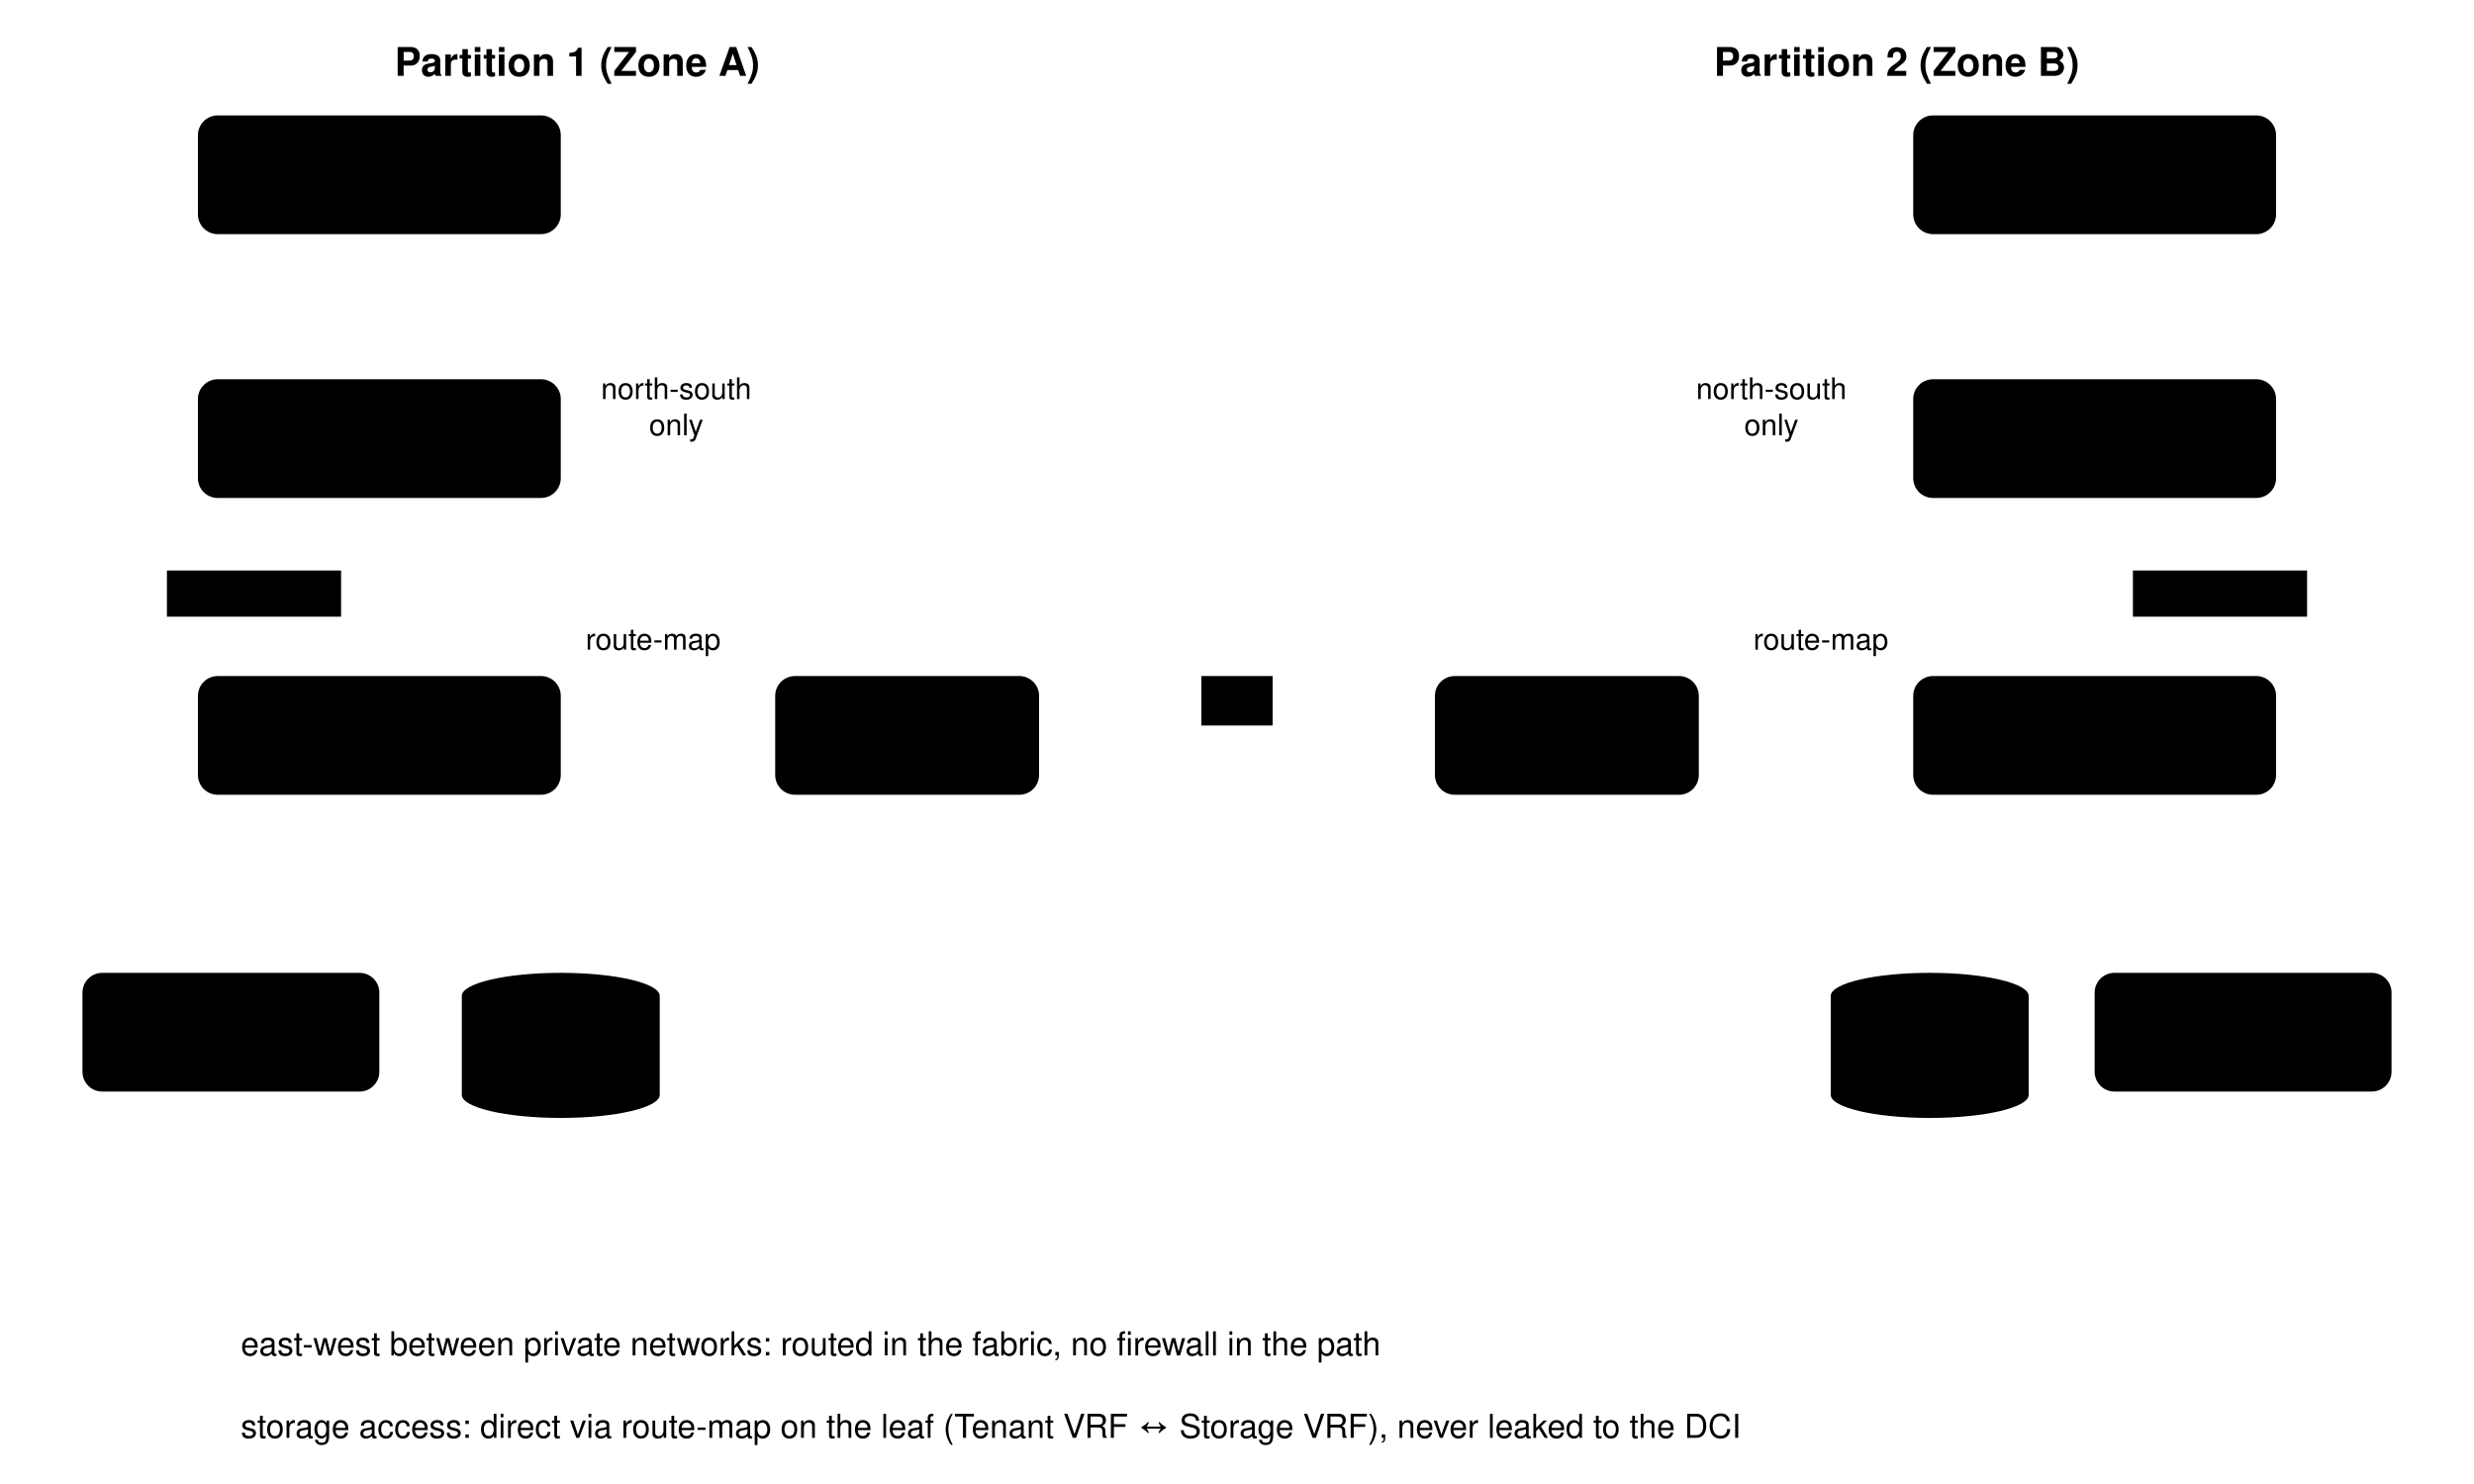
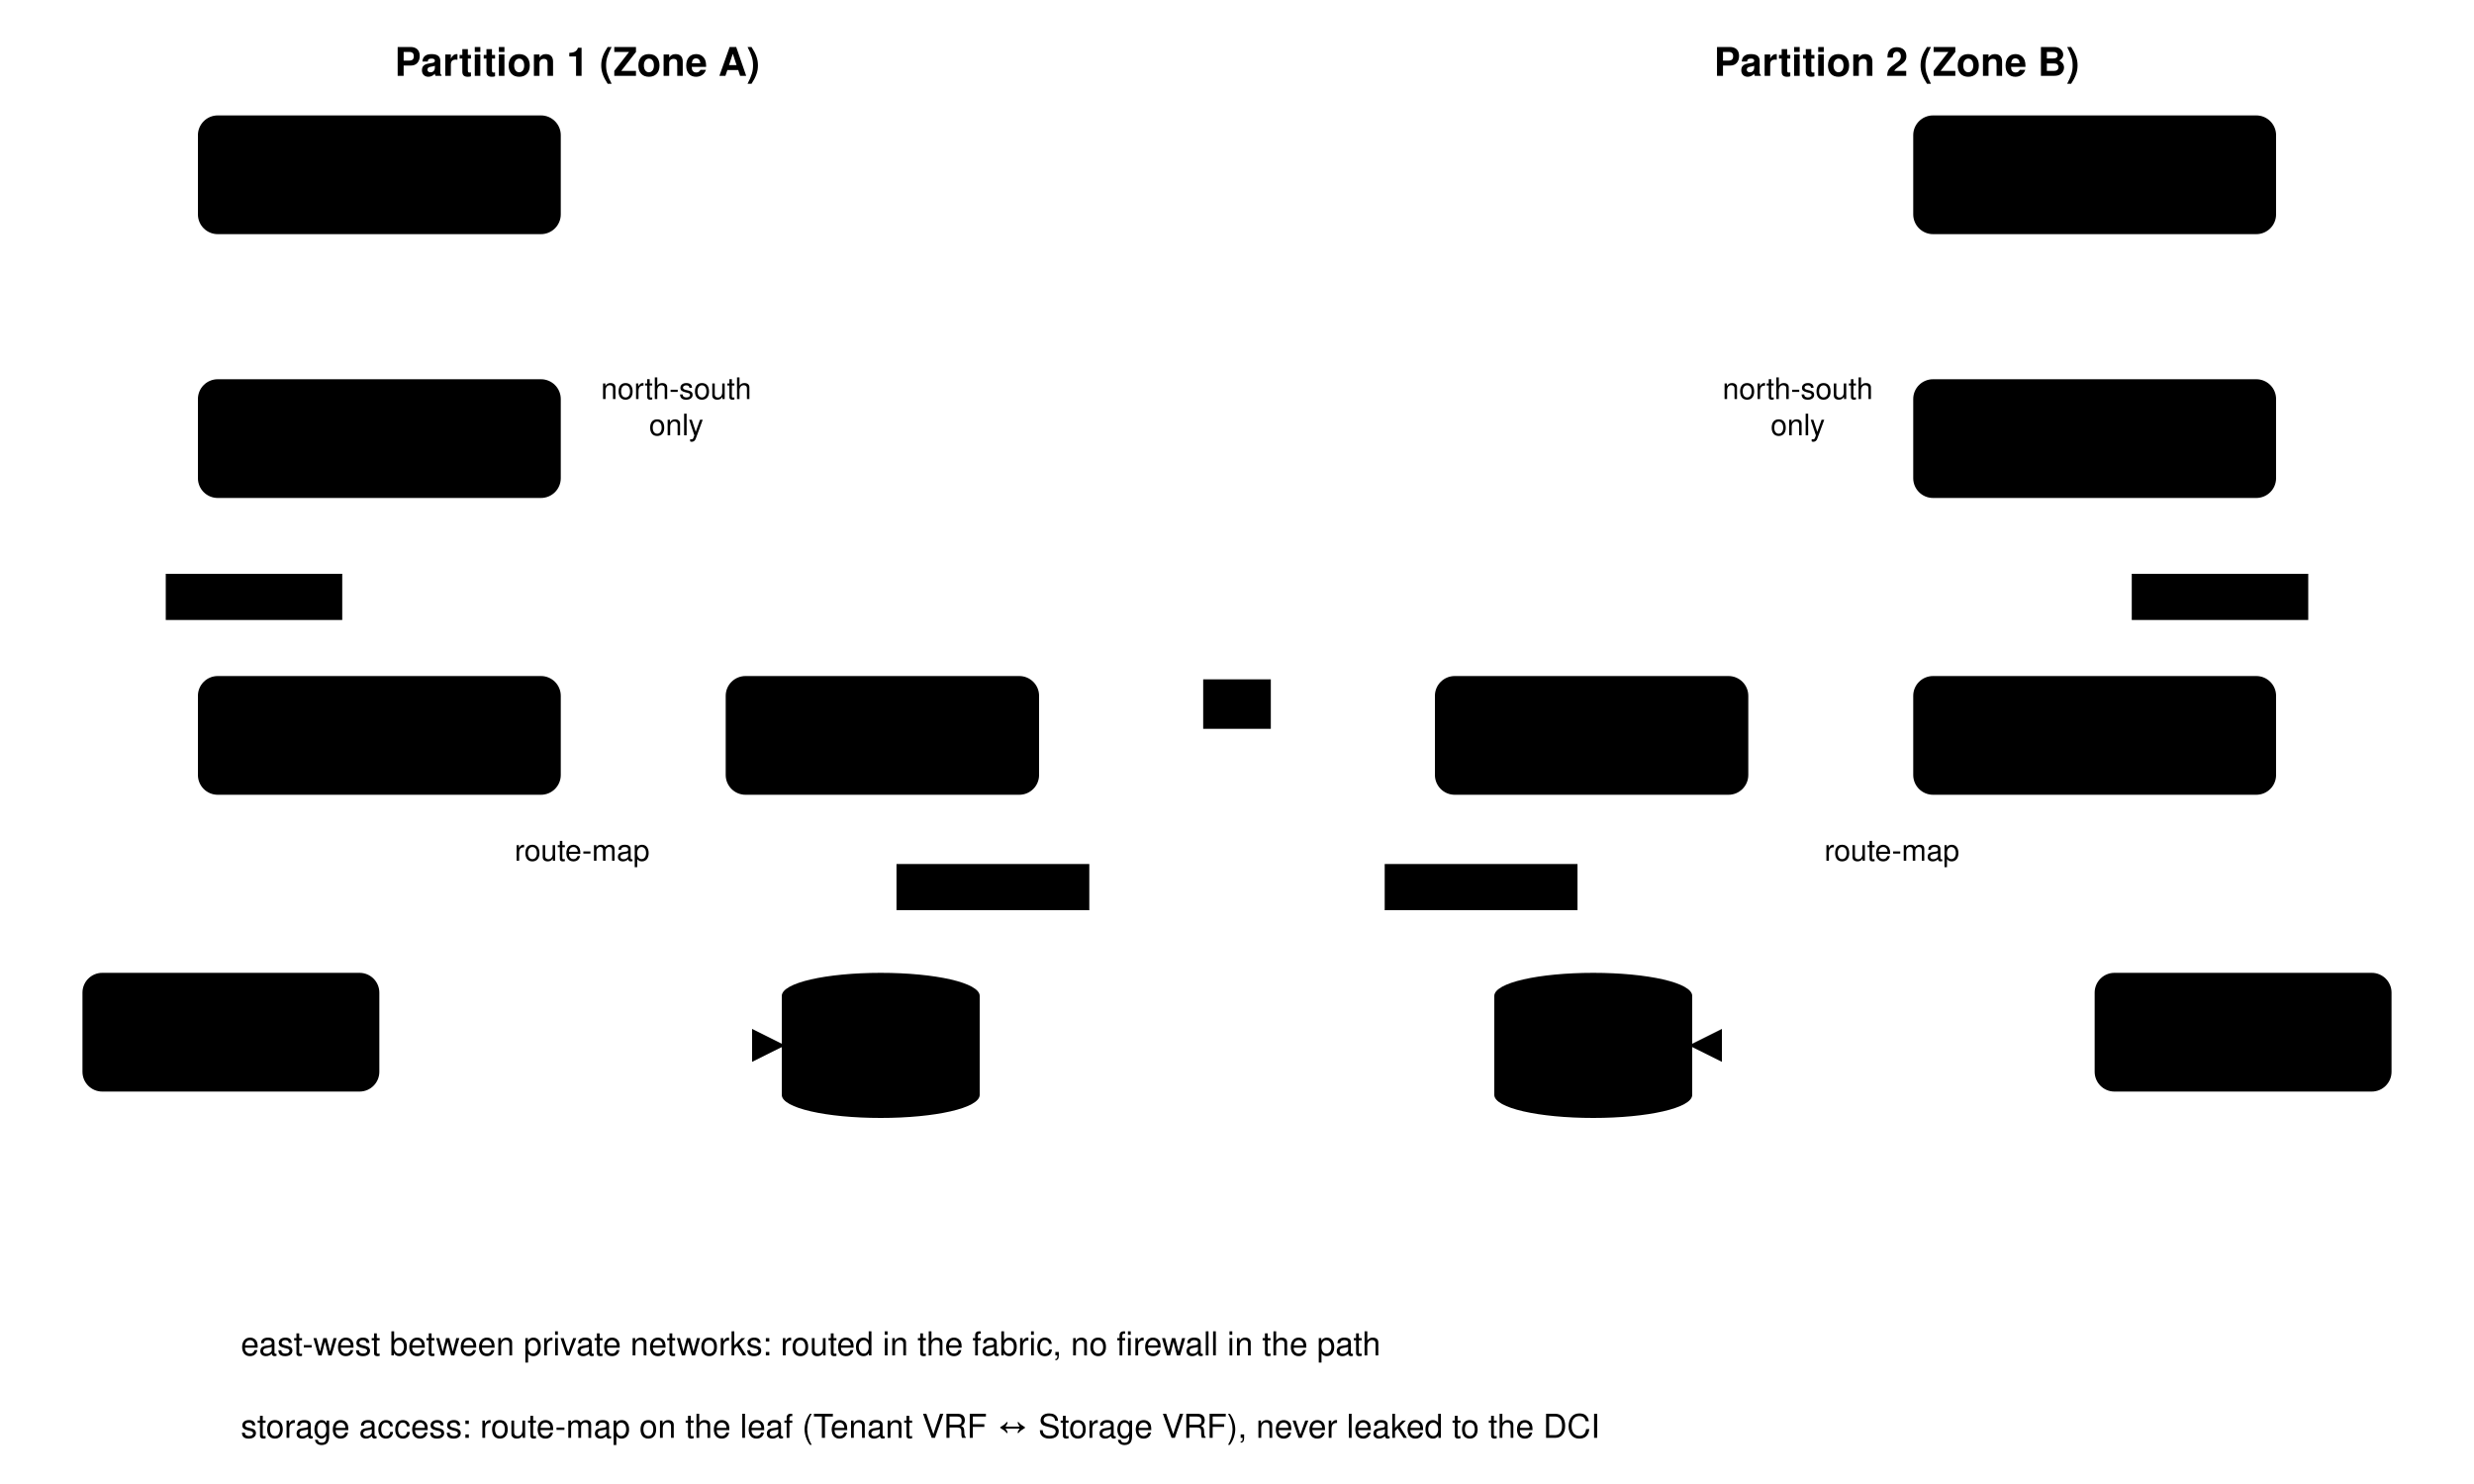
- <svg xmlns="http://www.w3.org/2000/svg" width="750" height="450" viewBox="35 35 750 450" style="background:0 0;background-color:transparent" color-scheme="light dark">
+ <svg xmlns="http://www.w3.org/2000/svg" width="750" height="450" style="background:0 0;background-color:transparent;color-scheme:light dark" viewBox="35 35 750 450">
  <defs>
-     <marker id="oarrow" viewBox="0 0 10 10" refX="9" refY="5" markerWidth="5" markerHeight="5" orient="auto-start-reverse">
-       <path d="M0 0 L10 5 L0 10 z" fill="light-dark(#d79b00, #ffb570)" />
+     <marker id="a" markerHeight="5" markerWidth="5" orient="auto-start-reverse" refX="9" refY="5" viewBox="0 0 10 10">
+       <path fill="light-dark(#d79b00, #ffb570)" d="m0 0 10 5-10 5z" />
    </marker>
  </defs>
-   <rect x="40" y="40" width="340" height="370" fill="none" stroke="light-dark(#666666, #999999)" stroke-dasharray="3 3" pointer-events="all" />
-   <text x="210.0" y="58" fill="light-dark(#000000, #ffffff)" font-family="&quot;Helvetica&quot;" font-size="12" text-anchor="middle" font-weight="bold">Partition 1 (Zone A)</text>
-   <rect x="440" y="40" width="340" height="370" fill="none" stroke="light-dark(#666666, #999999)" stroke-dasharray="3 3" pointer-events="all" />
-   <text x="610.0" y="58" fill="light-dark(#000000, #ffffff)" font-family="&quot;Helvetica&quot;" font-size="12" text-anchor="middle" font-weight="bold">Partition 2 (Zone B)</text>
-   <path d="M 150 106 L 150 150" fill="none" stroke="light-dark(#000000, #ffffff)" stroke-width="1" stroke-miterlimit="10" pointer-events="stroke" />
-   <path d="M 150 186 L 150 240" fill="none" stroke="light-dark(#000000, #ffffff)" stroke-width="1" stroke-miterlimit="10" pointer-events="stroke" />
-   <path d="M 125 276 L 125 303 L 105 303 L 105 330" fill="none" stroke="light-dark(#000000, #ffffff)" stroke-width="1" stroke-miterlimit="10" pointer-events="stroke" />
-   <path d="M 670 106 L 670 150" fill="none" stroke="light-dark(#000000, #ffffff)" stroke-width="1" stroke-miterlimit="10" pointer-events="stroke" />
-   <path d="M 670 186 L 670 240" fill="none" stroke="light-dark(#000000, #ffffff)" stroke-width="1" stroke-miterlimit="10" pointer-events="stroke" />
-   <path d="M 695 276 L 695 303 L 715 303 L 715 330" fill="none" stroke="light-dark(#000000, #ffffff)" stroke-width="1" stroke-miterlimit="10" pointer-events="stroke" />
-   <path d="M 175 276 L 175 303 L 205 303 L 205 330" fill="none" stroke="light-dark(#d79b00, #ffb570)" stroke-width="2" stroke-dasharray="6 6" stroke-miterlimit="10" pointer-events="stroke" />
-   <path d="M 645 276 L 645 303 L 620 303 L 620 330" fill="none" stroke="light-dark(#d79b00, #ffb570)" stroke-width="2" stroke-dasharray="6 6" stroke-miterlimit="10" pointer-events="stroke" />
-   <path d="M 205 258 L 270 258" fill="none" stroke="light-dark(#82b366, #97d078)" stroke-width="2" stroke-miterlimit="10" pointer-events="stroke" />
-   <path d="M 550 258 L 615 258" fill="none" stroke="light-dark(#82b366, #97d078)" stroke-width="2" stroke-miterlimit="10" pointer-events="stroke" />
-   <path d="M 350 258 L 470 258" fill="none" stroke="light-dark(#82b366, #97d078)" stroke-width="2" stroke-miterlimit="10" pointer-events="stroke" />
-   <rect x="95" y="70" width="110" height="36" rx="6" ry="6" fill="light-dark(#e1d5e7, #4a3a52)" stroke="light-dark(#9673a6, #b899c4)" pointer-events="all" />
-   <text x="150.0" y="91.85" fill="light-dark(#000000, #ffffff)" font-family="&quot;Helvetica&quot;" font-size="11" text-anchor="middle">Internet</text>
-   <rect x="95" y="150" width="110" height="36" rx="6" ry="6" fill="light-dark(#f8cecc, #5c3a38)" stroke="light-dark(#b85450, #ea6b66)" pointer-events="all" />
-   <text x="150.0" y="171.85" fill="light-dark(#000000, #ffffff)" font-family="&quot;Helvetica&quot;" font-size="11" text-anchor="middle">Firewall</text>
-   <rect x="95" y="240" width="110" height="36" rx="6" ry="6" fill="light-dark(#dae8fc, #2f4562)" stroke="light-dark(#6c8ebf, #8ab0e0)" pointer-events="all" />
-   <text x="150.0" y="261.85" fill="light-dark(#000000, #ffffff)" font-family="&quot;Helvetica&quot;" font-size="11" text-anchor="middle">Leaf</text>
-   <rect x="270" y="240" width="80" height="36" rx="6" ry="6" fill="light-dark(#dae8fc, #2f4562)" stroke="light-dark(#6c8ebf, #8ab0e0)" pointer-events="all" />
-   <text x="310.0" y="261.85" fill="light-dark(#000000, #ffffff)" font-family="&quot;Helvetica&quot;" font-size="11" text-anchor="middle">Exit</text>
-   <rect x="60" y="330" width="90" height="36" rx="6" ry="6" fill="light-dark(#d5e8d4, #3a5136)" stroke="light-dark(#82b366, #97d078)" pointer-events="all" />
-   <text x="105.0" y="351.85" fill="light-dark(#000000, #ffffff)" font-family="&quot;Helvetica&quot;" font-size="11" text-anchor="middle">Worker</text>
-   <path d="M 175 367.0 L 175 337.0 C 175 333.134 188.431 330 205.0 330 C 221.569 330 235 333.134 235 337.0 L 235 367.0 C 235 370.866 221.569 374 205.0 374 C 188.431 374 175 370.866 175 367.0 Z" fill="light-dark(#ffe6cc, #5c4520)" stroke="light-dark(#d79b00, #ffb570)" pointer-events="all" />
-   <path d="M 175 337.0 C 175 340.866 188.431 344.0 205.0 344.0 C 221.569 344.0 235 340.866 235 337.0" fill="none" stroke="light-dark(#d79b00, #ffb570)" pointer-events="stroke" />
-   <text x="205.0" y="358.0" fill="light-dark(#000000, #ffffff)" font-family="&quot;Helvetica&quot;" font-size="10" text-anchor="middle">Storage</text>
-   <rect x="615" y="70" width="110" height="36" rx="6" ry="6" fill="light-dark(#e1d5e7, #4a3a52)" stroke="light-dark(#9673a6, #b899c4)" pointer-events="all" />
-   <text x="670.0" y="91.85" fill="light-dark(#000000, #ffffff)" font-family="&quot;Helvetica&quot;" font-size="11" text-anchor="middle">Internet</text>
-   <rect x="615" y="150" width="110" height="36" rx="6" ry="6" fill="light-dark(#f8cecc, #5c3a38)" stroke="light-dark(#b85450, #ea6b66)" pointer-events="all" />
-   <text x="670.0" y="171.85" fill="light-dark(#000000, #ffffff)" font-family="&quot;Helvetica&quot;" font-size="11" text-anchor="middle">Firewall</text>
-   <rect x="615" y="240" width="110" height="36" rx="6" ry="6" fill="light-dark(#dae8fc, #2f4562)" stroke="light-dark(#6c8ebf, #8ab0e0)" pointer-events="all" />
-   <text x="670.0" y="261.85" fill="light-dark(#000000, #ffffff)" font-family="&quot;Helvetica&quot;" font-size="11" text-anchor="middle">Leaf</text>
-   <rect x="470" y="240" width="80" height="36" rx="6" ry="6" fill="light-dark(#dae8fc, #2f4562)" stroke="light-dark(#6c8ebf, #8ab0e0)" pointer-events="all" />
-   <text x="510.0" y="261.85" fill="light-dark(#000000, #ffffff)" font-family="&quot;Helvetica&quot;" font-size="11" text-anchor="middle">Exit</text>
-   <rect x="670" y="330" width="90" height="36" rx="6" ry="6" fill="light-dark(#d5e8d4, #3a5136)" stroke="light-dark(#82b366, #97d078)" pointer-events="all" />
-   <text x="715.0" y="351.85" fill="light-dark(#000000, #ffffff)" font-family="&quot;Helvetica&quot;" font-size="11" text-anchor="middle">Worker</text>
-   <path d="M 590 367.0 L 590 337.0 C 590 333.134 603.431 330 620.0 330 C 636.569 330 650 333.134 650 337.0 L 650 367.0 C 650 370.866 636.569 374 620.0 374 C 603.431 374 590 370.866 590 367.0 Z" fill="light-dark(#ffe6cc, #5c4520)" stroke="light-dark(#d79b00, #ffb570)" pointer-events="all" />
-   <path d="M 590 337.0 C 590 340.866 603.431 344.0 620.0 344.0 C 636.569 344.0 650 340.866 650 337.0" fill="none" stroke="light-dark(#d79b00, #ffb570)" pointer-events="stroke" />
-   <text x="620.0" y="358.0" fill="light-dark(#000000, #ffffff)" font-family="&quot;Helvetica&quot;" font-size="10" text-anchor="middle">Storage</text>
+   <path fill="none" stroke="light-dark(#666666, #999999)" stroke-dasharray="3 3" d="M40 40h340v370H40z" />
+   <text x="210" y="58" fill="light-dark(#000000, #ffffff)" font-family="&quot;Helvetica&quot;" font-size="12" font-weight="bold" text-anchor="middle">Partition 1 (Zone A)</text>
+   <path fill="none" stroke="light-dark(#666666, #999999)" stroke-dasharray="3 3" d="M440 40h340v370H440z" />
+   <text x="610" y="58" fill="light-dark(#000000, #ffffff)" font-family="&quot;Helvetica&quot;" font-size="12" font-weight="bold" text-anchor="middle">Partition 2 (Zone B)</text>
+   <path fill="none" stroke="light-dark(#000000, #ffffff)" d="M125 276v27h-20v27m197-54v54M150 106v44m0 36v54" />
+   <path fill="none" stroke="light-dark(#82b366, #97d078)" stroke-width="2" d="M205 258h50" />
+   <path fill="none" stroke="light-dark(#d79b00, #ffb570)" stroke-dasharray="6 6" stroke-width="2" marker-end="url(#a)" d="M185 276v76h87" />
+   <path fill="none" stroke="light-dark(#000000, #ffffff)" d="M695 276v27h20v27m-197-54v54m152-224v44m0 36v54" />
+   <path fill="none" stroke="light-dark(#82b366, #97d078)" stroke-width="2" d="M615 258h-50" />
+   <path fill="none" stroke="light-dark(#d79b00, #ffb570)" stroke-dasharray="6 6" stroke-width="2" marker-end="url(#a)" d="M635 276v76h-87" />
+   <path fill="none" stroke="light-dark(#82b366, #97d078)" stroke-width="2" d="M350 258h120" />
+   <rect width="110" height="36" x="95" y="240" fill="light-dark(#dae8fc, #2f4562)" stroke="light-dark(#6c8ebf, #8ab0e0)" rx="6" ry="6" />
+   <text x="150" y="262" fill="light-dark(#000000, #ffffff)" font-family="&quot;Helvetica&quot;" font-size="11" text-anchor="middle">Leaf</text>
+   <rect width="95" height="36" x="255" y="240" fill="light-dark(#dae8fc, #2f4562)" stroke="light-dark(#6c8ebf, #8ab0e0)" rx="6" ry="6" />
+   <text x="302.5" y="262" fill="light-dark(#000000, #ffffff)" font-family="&quot;Helvetica&quot;" font-size="11" text-anchor="middle">Exit</text>
+   <rect width="90" height="36" x="60" y="330" fill="light-dark(#d5e8d4, #3a5136)" stroke="light-dark(#82b366, #97d078)" rx="6" ry="6" />
+   <text x="105" y="352" fill="light-dark(#000000, #ffffff)" font-family="&quot;Helvetica&quot;" font-size="11" text-anchor="middle">Worker</text>
+   <path fill="light-dark(#ffe6cc, #5c4520)" stroke="light-dark(#d79b00, #ffb570)" d="M272 367v-30c0-4 13.5-7 30-7s30 3 30 7v30c0 4-13.5 7-30 7s-30-3-30-7Z" />
+   <path fill="none" stroke="light-dark(#d79b00, #ffb570)" d="M272 337c0 4 13.5 7 30 7s30-3 30-7" />
+   <text x="302" y="358" fill="light-dark(#000000, #ffffff)" font-family="&quot;Helvetica&quot;" font-size="10" text-anchor="middle">Storage</text>
+   <rect width="110" height="36" x="95" y="70" fill="light-dark(#e1d5e7, #4a3a52)" stroke="light-dark(#9673a6, #b899c4)" rx="6" ry="6" />
+   <text x="150" y="92" fill="light-dark(#000000, #ffffff)" font-family="&quot;Helvetica&quot;" font-size="11" text-anchor="middle">Internet</text>
+   <rect width="110" height="36" x="95" y="150" fill="light-dark(#f8cecc, #5c3a38)" stroke="light-dark(#b85450, #ea6b66)" rx="6" ry="6" />
+   <text x="150" y="172" fill="light-dark(#000000, #ffffff)" font-family="&quot;Helvetica&quot;" font-size="11" text-anchor="middle">Firewall</text>
+   <rect width="110" height="36" x="615" y="240" fill="light-dark(#dae8fc, #2f4562)" stroke="light-dark(#6c8ebf, #8ab0e0)" rx="6" ry="6" />
+   <text x="670" y="262" fill="light-dark(#000000, #ffffff)" font-family="&quot;Helvetica&quot;" font-size="11" text-anchor="middle">Leaf</text>
+   <rect width="95" height="36" x="470" y="240" fill="light-dark(#dae8fc, #2f4562)" stroke="light-dark(#6c8ebf, #8ab0e0)" rx="6" ry="6" />
+   <text x="517.5" y="262" fill="light-dark(#000000, #ffffff)" font-family="&quot;Helvetica&quot;" font-size="11" text-anchor="middle">Exit</text>
+   <rect width="90" height="36" x="670" y="330" fill="light-dark(#d5e8d4, #3a5136)" stroke="light-dark(#82b366, #97d078)" rx="6" ry="6" />
+   <text x="715" y="352" fill="light-dark(#000000, #ffffff)" font-family="&quot;Helvetica&quot;" font-size="11" text-anchor="middle">Worker</text>
+   <path fill="light-dark(#ffe6cc, #5c4520)" stroke="light-dark(#d79b00, #ffb570)" d="M488 367v-30c0-4 13.5-7 30-7s30 3 30 7v30c0 4-13.5 7-30 7s-30-3-30-7Z" />
+   <path fill="none" stroke="light-dark(#d79b00, #ffb570)" d="M488 337c0 4 13.5 7 30 7s30-3 30-7" />
+   <text x="518" y="358" fill="light-dark(#000000, #ffffff)" font-family="&quot;Helvetica&quot;" font-size="10" text-anchor="middle">Storage</text>
+   <rect width="110" height="36" x="615" y="70" fill="light-dark(#e1d5e7, #4a3a52)" stroke="light-dark(#9673a6, #b899c4)" rx="6" ry="6" />
+   <text x="670" y="92" fill="light-dark(#000000, #ffffff)" font-family="&quot;Helvetica&quot;" font-size="11" text-anchor="middle">Internet</text>
+   <rect width="110" height="36" x="615" y="150" fill="light-dark(#f8cecc, #5c3a38)" stroke="light-dark(#b85450, #ea6b66)" rx="6" ry="6" />
+   <text x="670" y="172" fill="light-dark(#000000, #ffffff)" font-family="&quot;Helvetica&quot;" font-size="11" text-anchor="middle">Firewall</text>
+   <path fill="light-dark(#ffffff, var(--ge-dark-color, #121212))" d="M306.775 297h58.45v14h-58.45z" />
+   <text x="336" y="306" fill="light-dark(#000000, #ffffff)" font-family="&quot;Helvetica&quot;" font-size="9" text-anchor="middle">Storage VRF</text>
+   <path fill="light-dark(#ffffff, var(--ge-dark-color, #121212))" d="M85.25 209h53.5v14h-53.5z" />
+   <text x="112" y="218" fill="light-dark(#000000, #ffffff)" font-family="&quot;Helvetica&quot;" font-size="9" text-anchor="middle">Tenant VRF</text>
  <text x="240" y="156" fill="light-dark(#b85450, #ea6b66)" font-family="&quot;Helvetica&quot;" font-size="9" text-anchor="middle">north-south</text>
  <text x="240" y="167" fill="light-dark(#b85450, #ea6b66)" font-family="&quot;Helvetica&quot;" font-size="9" text-anchor="middle">only</text>
-   <text x="572" y="156" fill="light-dark(#b85450, #ea6b66)" font-family="&quot;Helvetica&quot;" font-size="9" text-anchor="middle">north-south</text>
-   <text x="572" y="167" fill="light-dark(#b85450, #ea6b66)" font-family="&quot;Helvetica&quot;" font-size="9" text-anchor="middle">only</text>
-   <rect x="85.6" y="208" width="52.8" height="14" fill="light-dark(#ffffff, var(--ge-dark-color, #121212))" stroke="none" />
-   <text x="112" y="218" fill="light-dark(#000000, #ffffff)" font-family="&quot;Helvetica&quot;" font-size="9" text-anchor="middle">Tenant VRF</text>
-   <rect x="681.6" y="208" width="52.8" height="14" fill="light-dark(#ffffff, var(--ge-dark-color, #121212))" stroke="none" />
+   <text x="191" y="296" fill="light-dark(#d79b00, #ffb570)" font-family="&quot;Helvetica&quot;" font-size="9">route-map</text>
+   <path fill="light-dark(#ffffff, var(--ge-dark-color, #121212))" d="M454.775 297h58.45v14h-58.45z" />
+   <text x="484" y="306" fill="light-dark(#000000, #ffffff)" font-family="&quot;Helvetica&quot;" font-size="9" text-anchor="middle">Storage VRF</text>
+   <path fill="light-dark(#ffffff, var(--ge-dark-color, #121212))" d="M681.25 209h53.5v14h-53.5z" />
  <text x="708" y="218" fill="light-dark(#000000, #ffffff)" font-family="&quot;Helvetica&quot;" font-size="9" text-anchor="middle">Tenant VRF</text>
-   <rect x="399.2" y="240" width="21.6" height="15" fill="light-dark(#ffffff, var(--ge-dark-color, #121212))" stroke="none" />
-   <text x="410.0" y="251" fill="light-dark(#82b366, #97d078)" font-family="&quot;Helvetica&quot;" font-size="10" text-anchor="middle">DCI</text>
-   <text x="233" y="232" fill="light-dark(#d79b00, #ffb570)" font-family="&quot;Helvetica&quot;" font-size="9" text-anchor="middle">route-map</text>
-   <text x="587" y="232" fill="light-dark(#d79b00, #ffb570)" font-family="&quot;Helvetica&quot;" font-size="9" text-anchor="middle">route-map</text>
-   <path d="M 60 442 L 100 442" fill="none" stroke="light-dark(#82b366, #97d078)" stroke-width="2" stroke-miterlimit="10" pointer-events="stroke" />
-   <text x="108" y="446" fill="light-dark(#000000, #ffffff)" font-family="&quot;Helvetica&quot;" font-size="10" text-anchor="start">east-west between private networks: routed in the fabric, no firewall in the path</text>
-   <path d="M 60 467 L 100 467" fill="none" stroke="light-dark(#d79b00, #ffb570)" stroke-width="2" stroke-dasharray="6 6" stroke-miterlimit="10" pointer-events="stroke" />
-   <text x="108" y="471" fill="light-dark(#000000, #ffffff)" font-family="&quot;Helvetica&quot;" font-size="10" text-anchor="start">storage access: direct via route-map on the leaf (Tenant VRF ↔ Storage VRF), never leaked to the DCI</text>
+   <text x="580" y="156" fill="light-dark(#b85450, #ea6b66)" font-family="&quot;Helvetica&quot;" font-size="9" text-anchor="middle">north-south</text>
+   <text x="580" y="167" fill="light-dark(#b85450, #ea6b66)" font-family="&quot;Helvetica&quot;" font-size="9" text-anchor="middle">only</text>
+   <text x="629" y="296" fill="light-dark(#d79b00, #ffb570)" font-family="&quot;Helvetica&quot;" font-size="9" text-anchor="end">route-map</text>
+   <path fill="light-dark(#ffffff, var(--ge-dark-color, #121212))" d="M399.75 241h20.5v15h-20.5z" />
+   <text x="410" y="251" fill="light-dark(#82b366, #97d078)" font-family="&quot;Helvetica&quot;" font-size="10" text-anchor="middle">DCI</text>
+   <path fill="none" stroke="light-dark(#82b366, #97d078)" stroke-width="2" d="M60 442h40" />
+   <text x="108" y="446" fill="light-dark(#000000, #ffffff)" font-family="&quot;Helvetica&quot;" font-size="10">east-west between private networks: routed in the fabric, no firewall in the path</text>
+   <path fill="none" stroke="light-dark(#d79b00, #ffb570)" stroke-dasharray="6 6" stroke-width="2" d="M60 467h40" />
+   <text x="108" y="471" fill="light-dark(#000000, #ffffff)" font-family="&quot;Helvetica&quot;" font-size="10">storage access: route-map on the leaf (Tenant VRF ↔ Storage VRF), never leaked to the DCI</text>
</svg>
